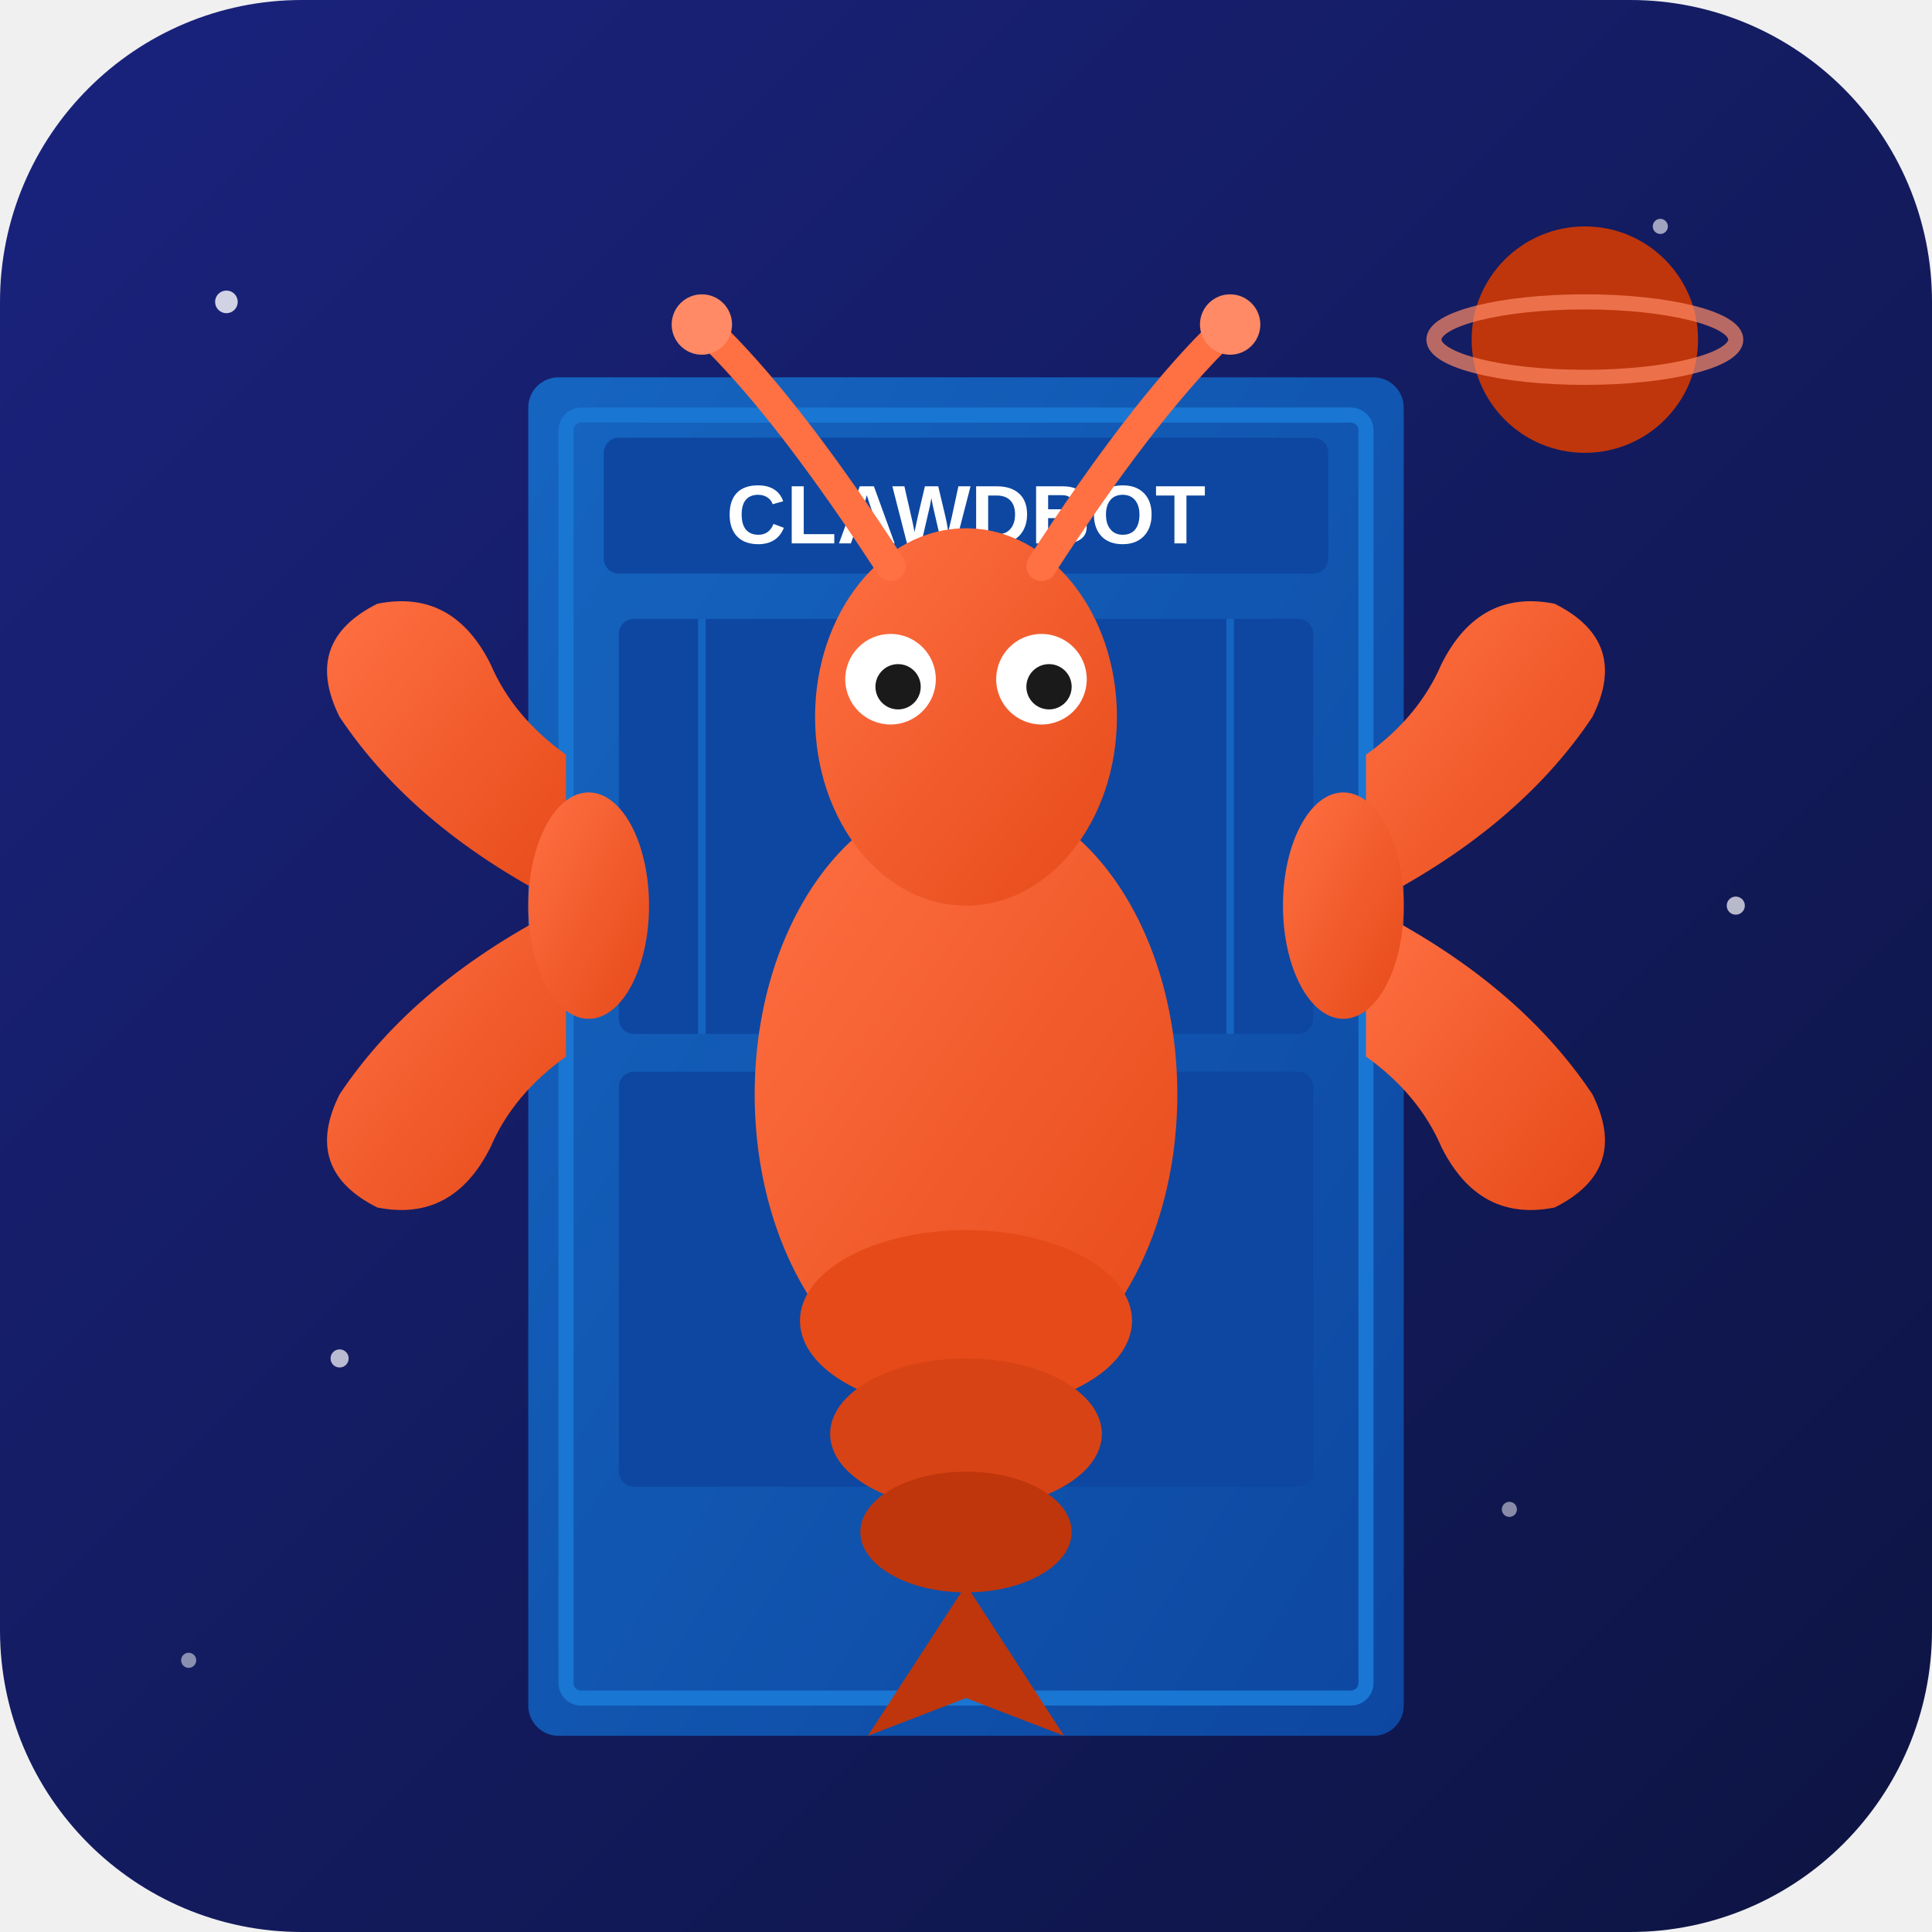
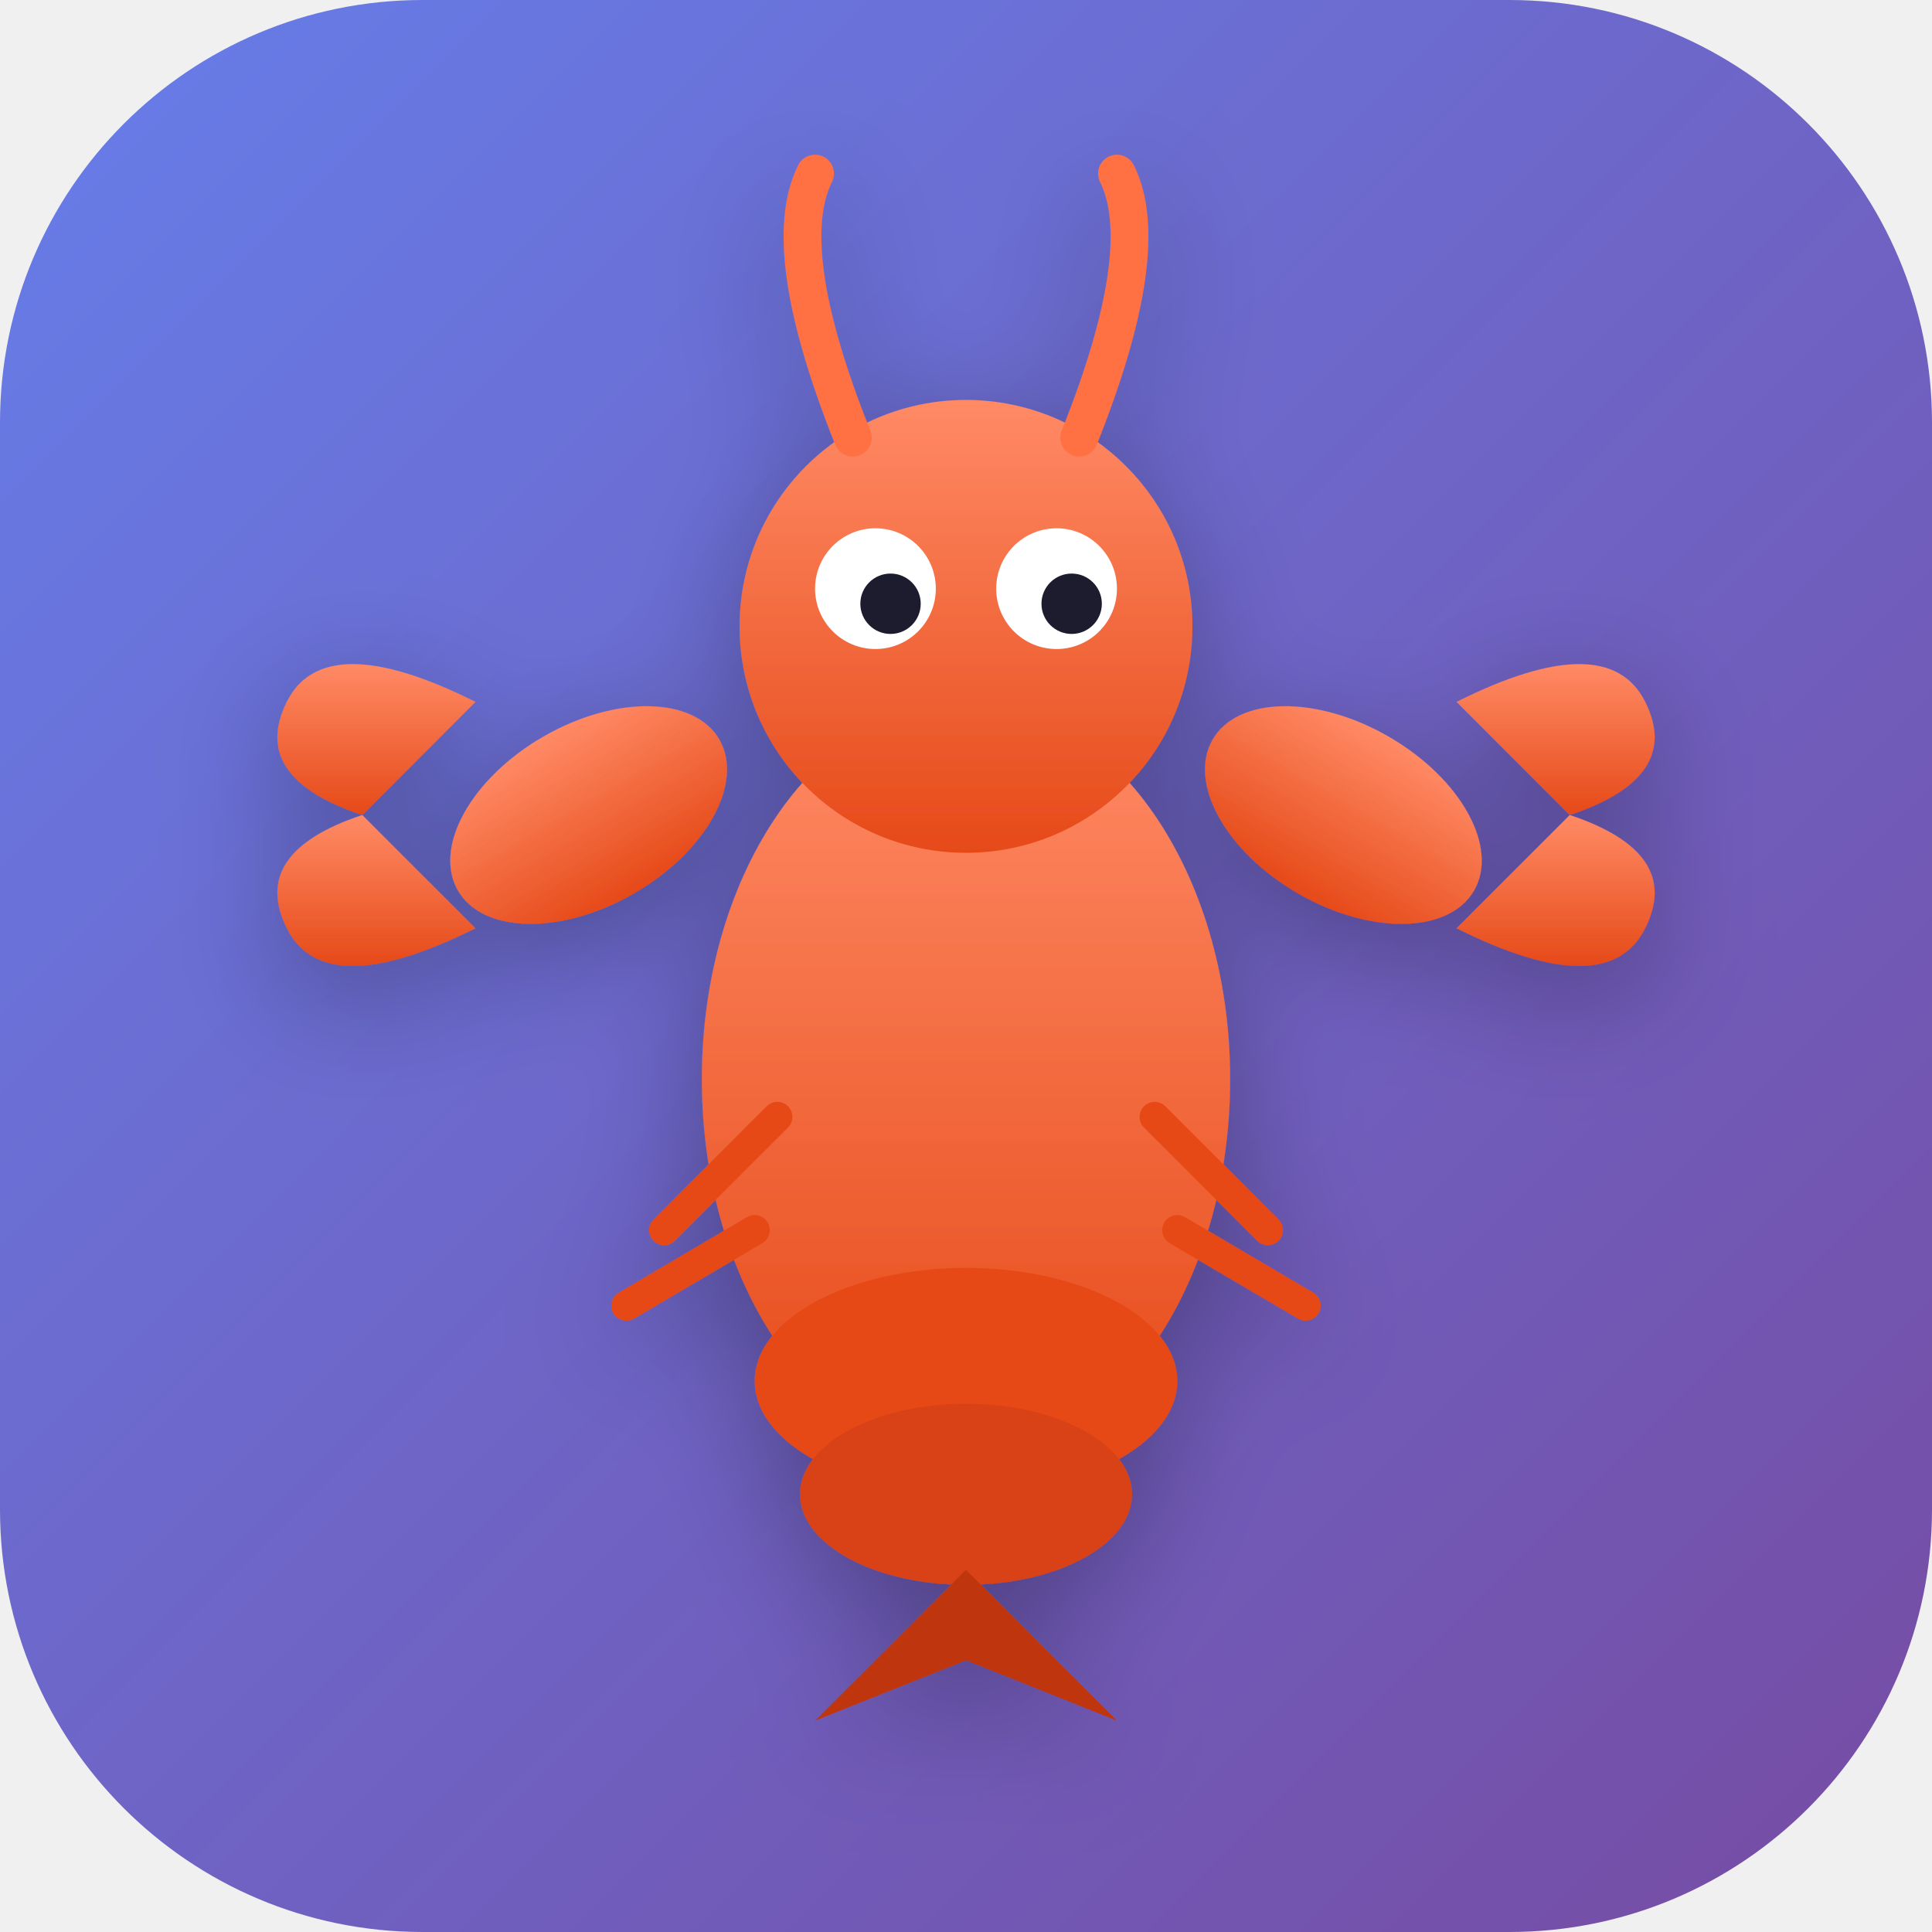
<svg xmlns="http://www.w3.org/2000/svg" width="256" height="256" viewBox="0 0 256 256">
  <defs>
    <linearGradient id="bg" x1="0%" y1="0%" x2="100%" y2="100%">
-       <stop offset="0%" stop-color="#1a237e" />
-       <stop offset="100%" stop-color="#0d1442" />
+       <stop offset="0%" stop-color="#667eea" />
+       <stop offset="100%" stop-color="#764ba2" />
    </linearGradient>
-     <linearGradient id="box" x1="0%" y1="0%" x2="100%" y2="100%">
-       <stop offset="0%" stop-color="#1565c0" />
-       <stop offset="100%" stop-color="#0d47a1" />
-     </linearGradient>
-     <linearGradient id="lobster" x1="0%" y1="0%" x2="100%" y2="100%">
-       <stop offset="0%" stop-color="#ff7043" />
+     <linearGradient id="lobster" x1="0%" y1="0%" x2="0%" y2="100%">
+       <stop offset="0%" stop-color="#ff8a65" />
      <stop offset="100%" stop-color="#e64a19" />
    </linearGradient>
+     <filter id="shadow" x="-20%" y="-20%" width="140%" height="140%">
+       <feDropShadow dx="0" dy="4" stdDeviation="8" flood-color="#000" flood-opacity="0.3" />
+     </filter>
  </defs>
-   <rect width="256" height="256" rx="40" fill="url(#bg)" />
-   <circle cx="30" cy="40" r="1.5" fill="#fff" opacity="0.8" />
-   <circle cx="220" cy="30" r="1" fill="#fff" opacity="0.6" />
-   <circle cx="45" cy="180" r="1.2" fill="#fff" opacity="0.7" />
-   <circle cx="200" cy="200" r="1" fill="#fff" opacity="0.5" />
-   <circle cx="180" cy="60" r="1.5" fill="#fff" opacity="0.8" />
-   <circle cx="60" cy="90" r="1" fill="#fff" opacity="0.6" />
-   <circle cx="230" cy="120" r="1.2" fill="#fff" opacity="0.7" />
-   <circle cx="25" cy="220" r="1" fill="#fff" opacity="0.5" />
-   <circle cx="210" cy="45" r="15" fill="#bf360c" />
-   <ellipse cx="210" cy="45" rx="20" ry="5" fill="none" stroke="#ff8a65" stroke-width="2" opacity="0.7" />
-   <rect x="70" y="50" width="116" height="180" rx="4" fill="url(#box)" />
-   <rect x="75" y="55" width="106" height="170" rx="2" fill="none" stroke="#1976d2" stroke-width="2" />
-   <rect x="80" y="58" width="96" height="18" rx="2" fill="#0d47a1" />
-   <text x="128" y="72" font-family="Arial, sans-serif" font-size="11" font-weight="bold" fill="#fff" text-anchor="middle">CLAWDBOT</text>
-   <rect x="82" y="82" width="44" height="55" rx="2" fill="#0d47a1" />
-   <rect x="130" y="82" width="44" height="55" rx="2" fill="#0d47a1" />
-   <rect x="82" y="142" width="44" height="55" rx="2" fill="#0d47a1" />
-   <rect x="130" y="142" width="44" height="55" rx="2" fill="#0d47a1" />
-   <line x1="93" y1="82" x2="93" y2="137" stroke="#1565c0" stroke-width="1" />
-   <line x1="115" y1="82" x2="115" y2="137" stroke="#1565c0" stroke-width="1" />
-   <line x1="141" y1="82" x2="141" y2="137" stroke="#1565c0" stroke-width="1" />
-   <line x1="163" y1="82" x2="163" y2="137" stroke="#1565c0" stroke-width="1" />
-   <ellipse cx="128" cy="145" rx="28" ry="40" fill="url(#lobster)" />
-   <ellipse cx="128" cy="95" rx="20" ry="25" fill="url(#lobster)" />
-   <path d="M118 75 Q105 55 95 45" stroke="#ff7043" stroke-width="4" fill="none" stroke-linecap="round" />
-   <path d="M138 75 Q151 55 161 45" stroke="#ff7043" stroke-width="4" fill="none" stroke-linecap="round" />
-   <circle cx="93" cy="43" r="4" fill="#ff8a65" />
-   <circle cx="163" cy="43" r="4" fill="#ff8a65" />
-   <circle cx="118" cy="90" r="6" fill="#fff" />
-   <circle cx="138" cy="90" r="6" fill="#fff" />
-   <circle cx="119" cy="91" r="3" fill="#1a1a1a" />
-   <circle cx="139" cy="91" r="3" fill="#1a1a1a" />
-   <path d="M75 120 Q55 110 45 95 Q40 85 50 80 Q60 78 65 88 Q68 95 75 100" fill="url(#lobster)" />
-   <path d="M75 120 Q55 130 45 145 Q40 155 50 160 Q60 162 65 152 Q68 145 75 140" fill="url(#lobster)" />
-   <ellipse cx="78" cy="120" rx="8" ry="15" fill="url(#lobster)" />
-   <path d="M181 120 Q201 110 211 95 Q216 85 206 80 Q196 78 191 88 Q188 95 181 100" fill="url(#lobster)" />
-   <path d="M181 120 Q201 130 211 145 Q216 155 206 160 Q196 162 191 152 Q188 145 181 140" fill="url(#lobster)" />
-   <ellipse cx="178" cy="120" rx="8" ry="15" fill="url(#lobster)" />
-   <ellipse cx="128" cy="175" rx="22" ry="12" fill="#e64a19" />
-   <ellipse cx="128" cy="190" rx="18" ry="10" fill="#d84315" />
-   <ellipse cx="128" cy="203" rx="14" ry="8" fill="#bf360c" />
-   <path d="M128 210 L115 230 L128 225 L141 230 Z" fill="#bf360c" />
+   <rect width="256" height="256" rx="56" fill="url(#bg)" />
+   <g filter="url(#shadow)" transform="translate(128,128)">
+     <ellipse cx="0" cy="15" rx="35" ry="50" fill="url(#lobster)" />
+     <circle cx="0" cy="-45" r="30" fill="url(#lobster)" />
+     <circle cx="-12" cy="-50" r="8" fill="#fff" />
+     <circle cx="12" cy="-50" r="8" fill="#fff" />
+     <circle cx="-10" cy="-48" r="4" fill="#1a1a2e" />
+     <circle cx="14" cy="-48" r="4" fill="#1a1a2e" />
+     <path d="M-15 -70 Q-25 -95 -20 -105" stroke="#ff7043" stroke-width="5" fill="none" stroke-linecap="round" />
+     <path d="M15 -70 Q25 -95 20 -105" stroke="#ff7043" stroke-width="5" fill="none" stroke-linecap="round" />
+     <g transform="translate(-50, -20)">
+       <ellipse cx="0" cy="0" rx="20" ry="12" fill="url(#lobster)" transform="rotate(-30)" />
+       <path d="M-15 -15 Q-35 -25 -40 -15 Q-45 -5 -30 0" fill="url(#lobster)" />
+       <path d="M-15 15 Q-35 25 -40 15 Q-45 5 -30 0" fill="url(#lobster)" />
+     </g>
+     <g transform="translate(50, -20)">
+       <ellipse cx="0" cy="0" rx="20" ry="12" fill="url(#lobster)" transform="rotate(30)" />
+       <path d="M15 -15 Q35 -25 40 -15 Q45 -5 30 0" fill="url(#lobster)" />
+       <path d="M15 15 Q35 25 40 15 Q45 5 30 0" fill="url(#lobster)" />
+     </g>
+     <ellipse cx="0" cy="55" rx="28" ry="15" fill="#e64a19" />
+     <ellipse cx="0" cy="70" rx="22" ry="12" fill="#d84315" />
+     <path d="M0 80 L-20 100 L0 92 L20 100 Z" fill="#bf360c" />
+     <path d="M-25 20 L-40 35" stroke="#e64a19" stroke-width="4" stroke-linecap="round" />
+     <path d="M-28 35 L-45 45" stroke="#e64a19" stroke-width="4" stroke-linecap="round" />
+     <path d="M25 20 L40 35" stroke="#e64a19" stroke-width="4" stroke-linecap="round" />
+     <path d="M28 35 L45 45" stroke="#e64a19" stroke-width="4" stroke-linecap="round" />
+   </g>
</svg>
